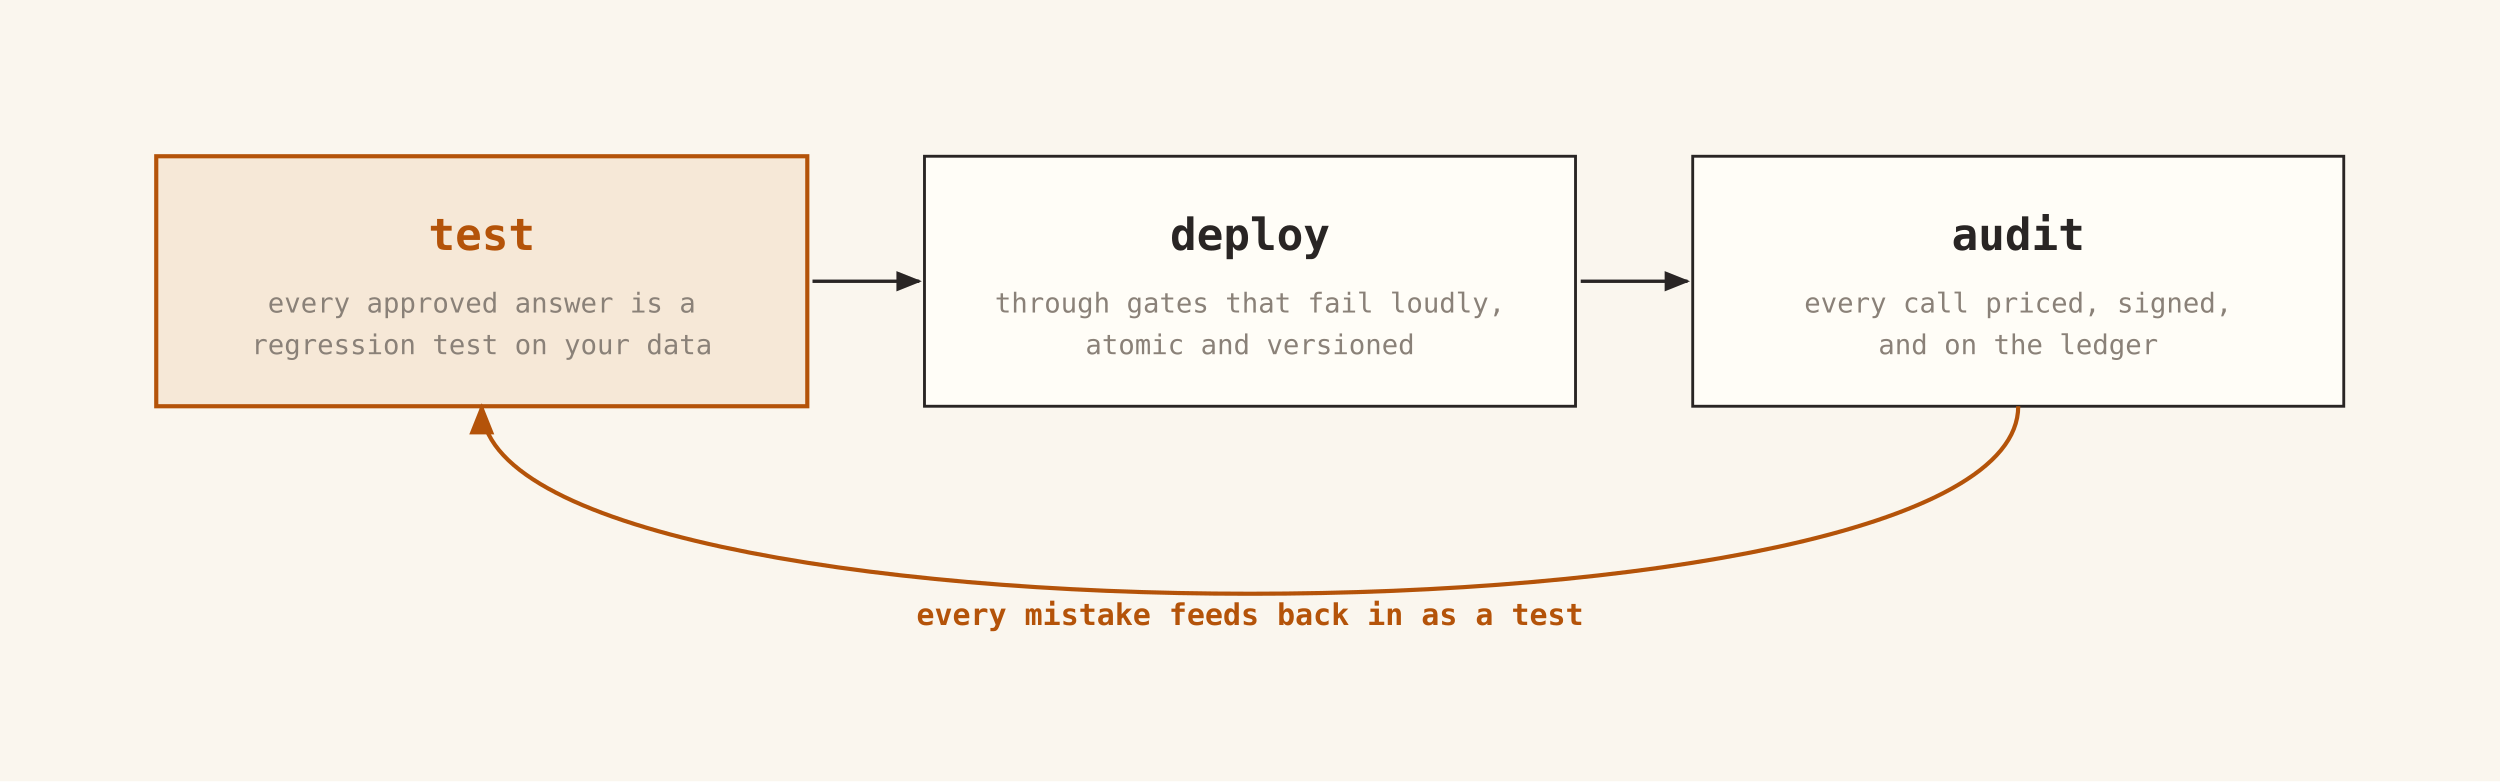
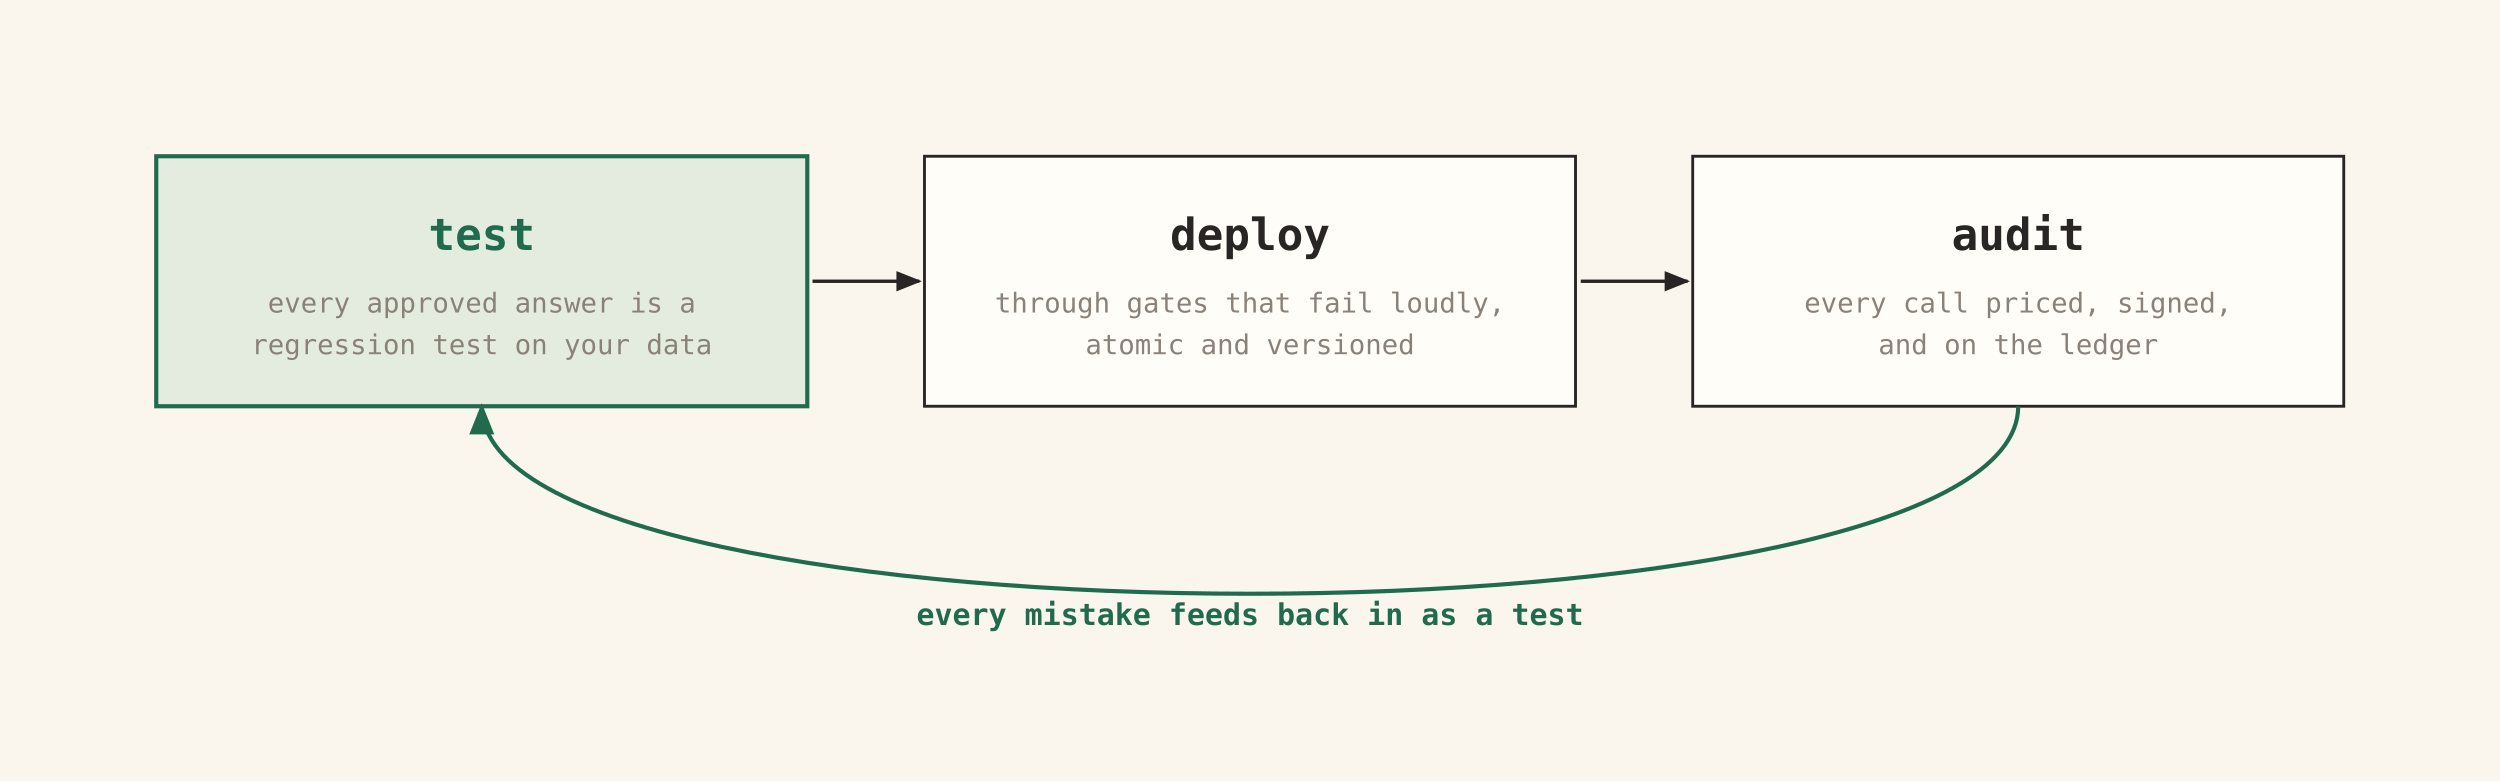
<svg xmlns="http://www.w3.org/2000/svg" viewBox="0 0 960 300" font-family="ui-monospace,SFMono-Regular,Menlo,Consolas,monospace" font-size="13">
  <defs>
    <marker id="ai" viewBox="0 0 10 8" refX="9" refY="4" markerWidth="7.5" markerHeight="6.5" orient="auto-start-reverse">
      <polygon points="0,0 10,4 0,8" fill="#292524" />
    </marker>
    <marker id="aa" viewBox="0 0 10 8" refX="9" refY="4" markerWidth="7.5" markerHeight="6.5" orient="auto-start-reverse">
-       <polygon points="0,0 10,4 0,8" fill="#b45309" />
+       <polygon points="0,0 10,4 0,8" fill="#206b4e" />
    </marker>
  </defs>
  <rect width="960" height="300" fill="#faf6ee" />
-   <rect x="60" y="60" width="250" height="96" fill="#f6e8d7" stroke="#b45309" stroke-width="1.6" />
-   <text x="185" y="96" font-size="17" fill="#b45309" text-anchor="middle" font-weight="700" xml:space="preserve">test</text>
+   <rect x="60" y="60" width="250" height="96" fill="#e4ecdf" stroke="#206b4e" stroke-width="1.6" />
+   <text x="185" y="96" font-size="17" fill="#206b4e" text-anchor="middle" font-weight="700" xml:space="preserve">test</text>
  <text x="185" y="120" font-size="10.5" fill="#8a8178" text-anchor="middle" xml:space="preserve">every approved answer is a</text>
  <text x="185" y="136" font-size="10.5" fill="#8a8178" text-anchor="middle" xml:space="preserve">regression test on your data</text>
  <rect x="355" y="60" width="250" height="96" fill="#fffdf7" stroke="#292524" stroke-width="1.1" />
  <text x="480" y="96" font-size="17" fill="#292524" text-anchor="middle" font-weight="700" xml:space="preserve">deploy</text>
  <text x="480" y="120" font-size="10.5" fill="#8a8178" text-anchor="middle" xml:space="preserve">through gates that fail loudly,</text>
  <text x="480" y="136" font-size="10.5" fill="#8a8178" text-anchor="middle" xml:space="preserve">atomic and versioned</text>
  <rect x="650" y="60" width="250" height="96" fill="#fffdf7" stroke="#292524" stroke-width="1.1" />
  <text x="775" y="96" font-size="17" fill="#292524" text-anchor="middle" font-weight="700" xml:space="preserve">audit</text>
  <text x="775" y="120" font-size="10.5" fill="#8a8178" text-anchor="middle" xml:space="preserve">every call priced, signed,</text>
  <text x="775" y="136" font-size="10.5" fill="#8a8178" text-anchor="middle" xml:space="preserve">and on the ledger</text>
  <line x1="312" y1="108" x2="353" y2="108" stroke="#292524" stroke-width="1.3" marker-end="url(#ai)" />
  <line x1="607" y1="108" x2="648" y2="108" stroke="#292524" stroke-width="1.3" marker-end="url(#ai)" />
-   <path d="M 775 156 C 775 252, 185 252, 185 156" fill="none" stroke="#b45309" stroke-width="1.6" marker-end="url(#aa)" />
-   <text x="480" y="240" font-size="11.5" fill="#b45309" text-anchor="middle" font-weight="700" xml:space="preserve">every mistake feeds back in as a test</text>
+   <path d="M 775 156 C 775 252, 185 252, 185 156" fill="none" stroke="#206b4e" stroke-width="1.6" marker-end="url(#aa)" />
+   <text x="480" y="240" font-size="11.5" fill="#206b4e" text-anchor="middle" font-weight="700" xml:space="preserve">every mistake feeds back in as a test</text>
</svg>
